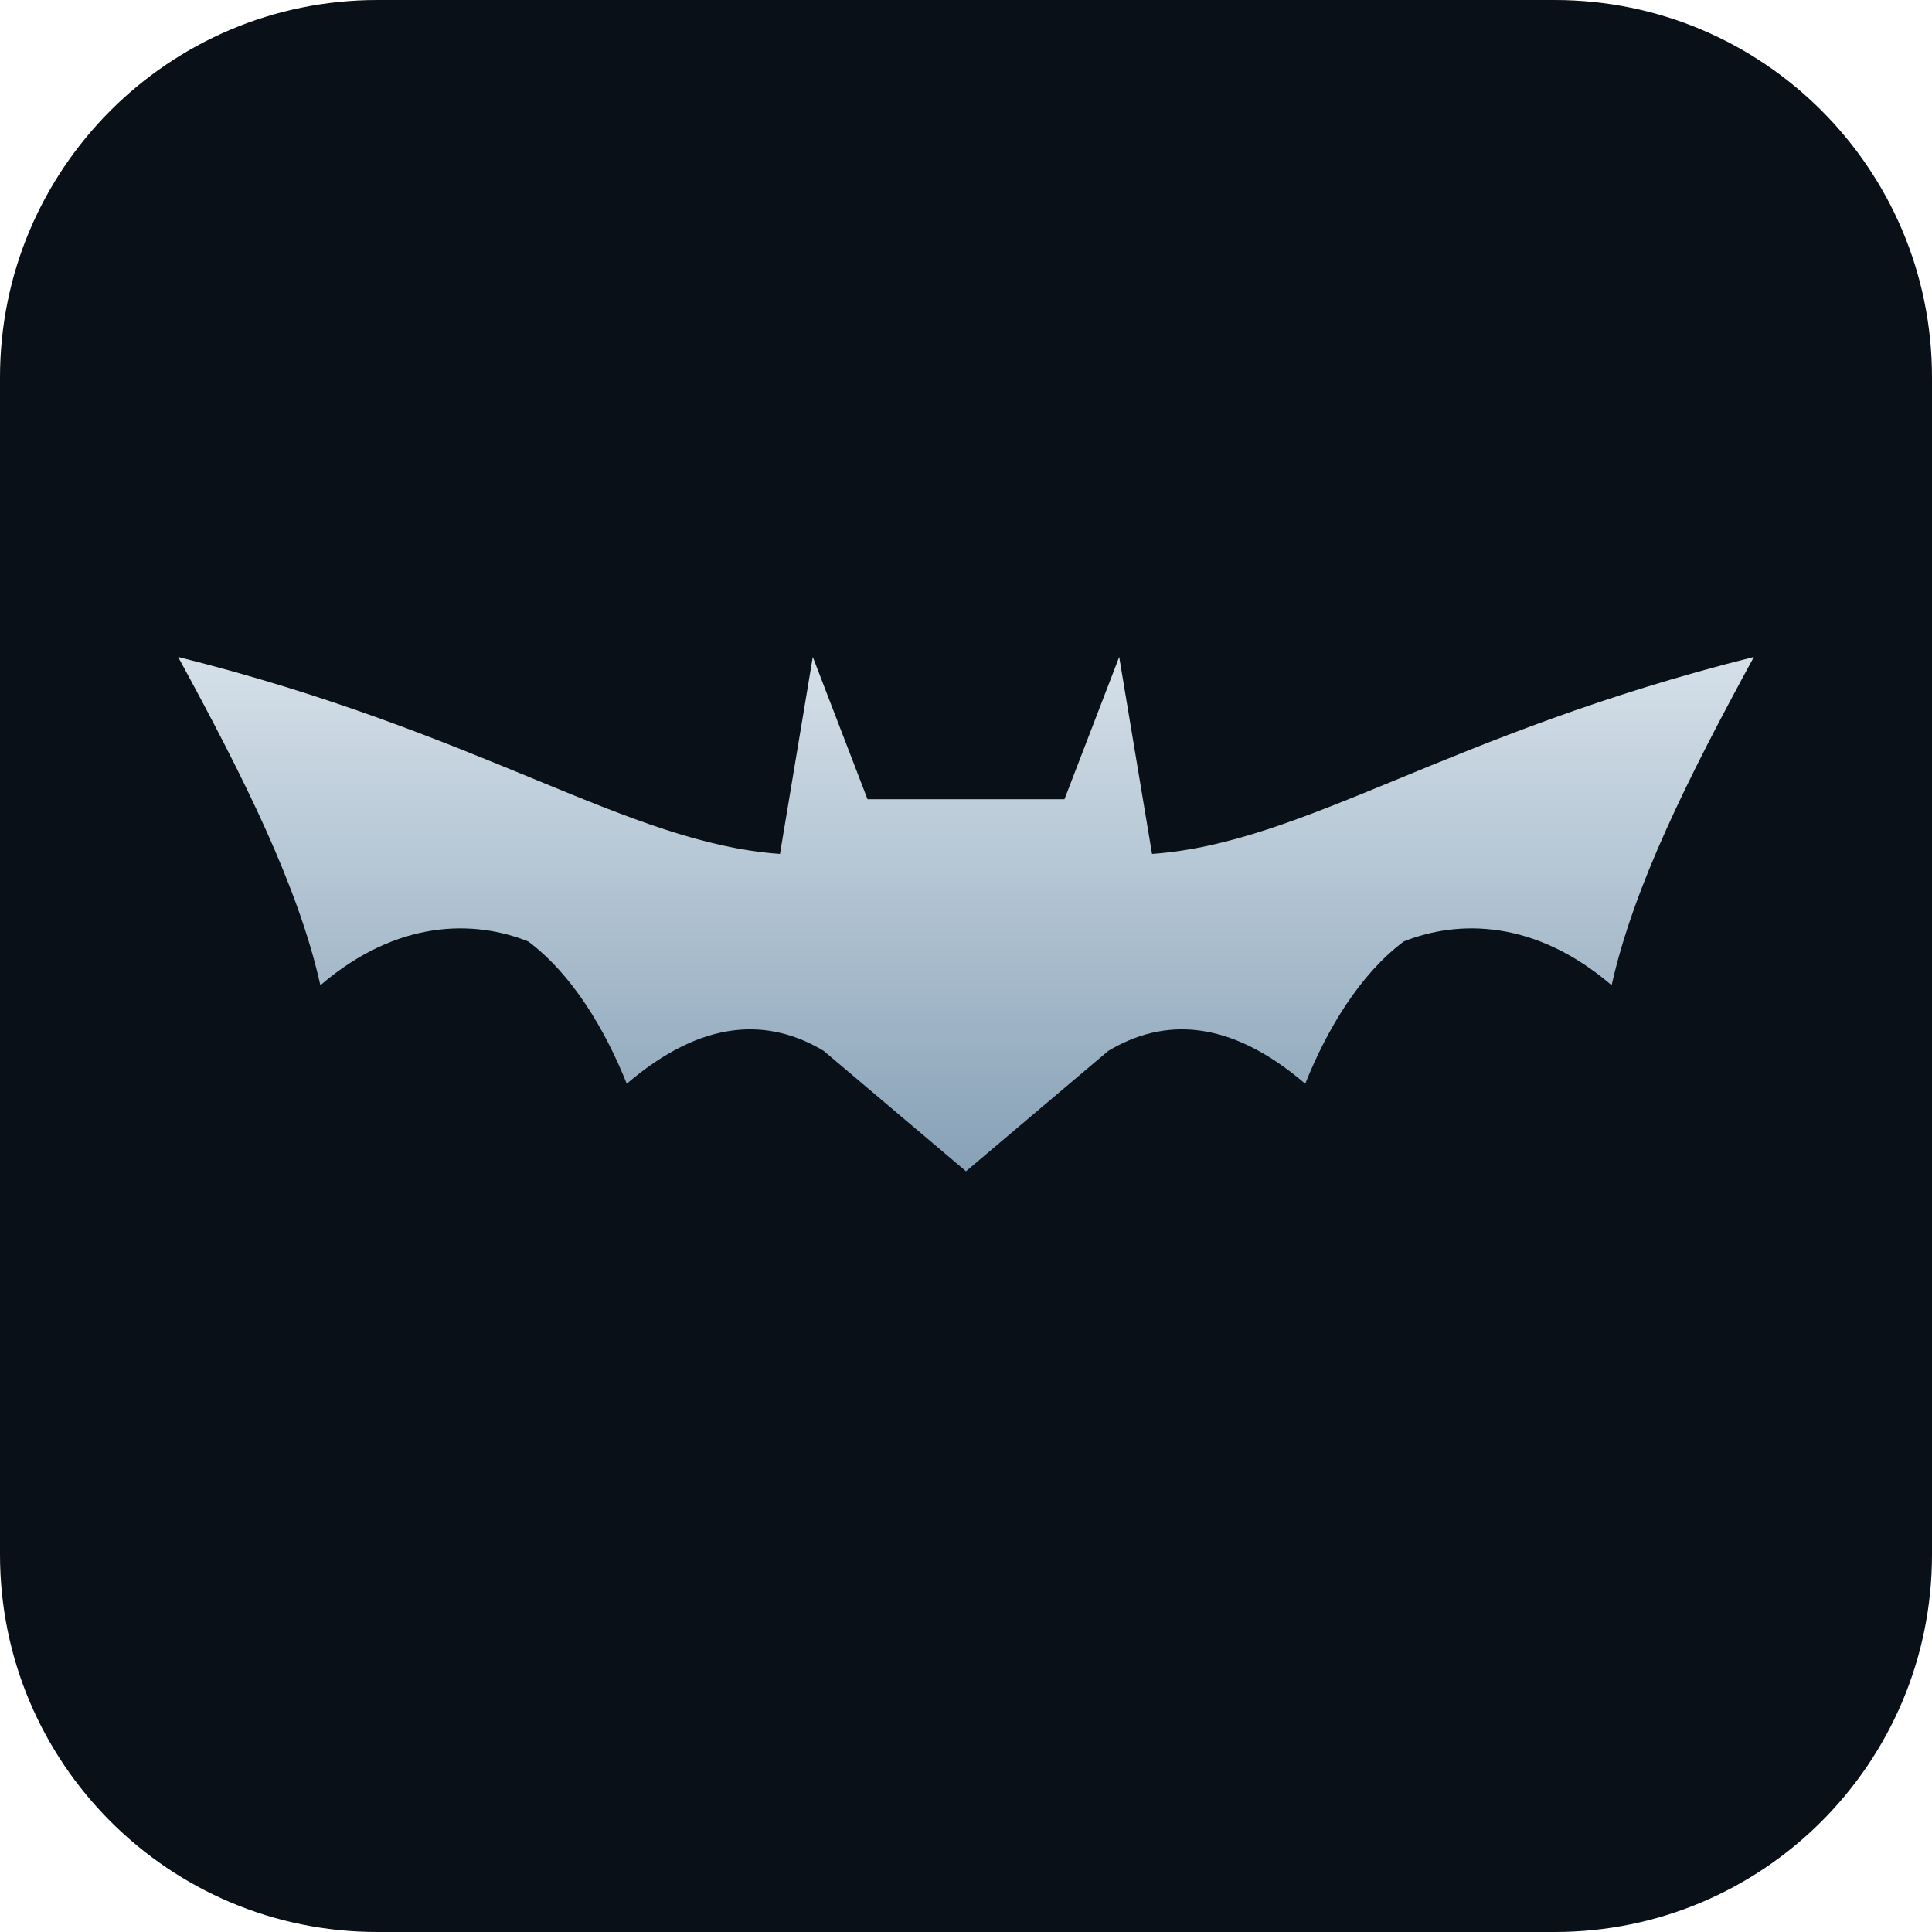
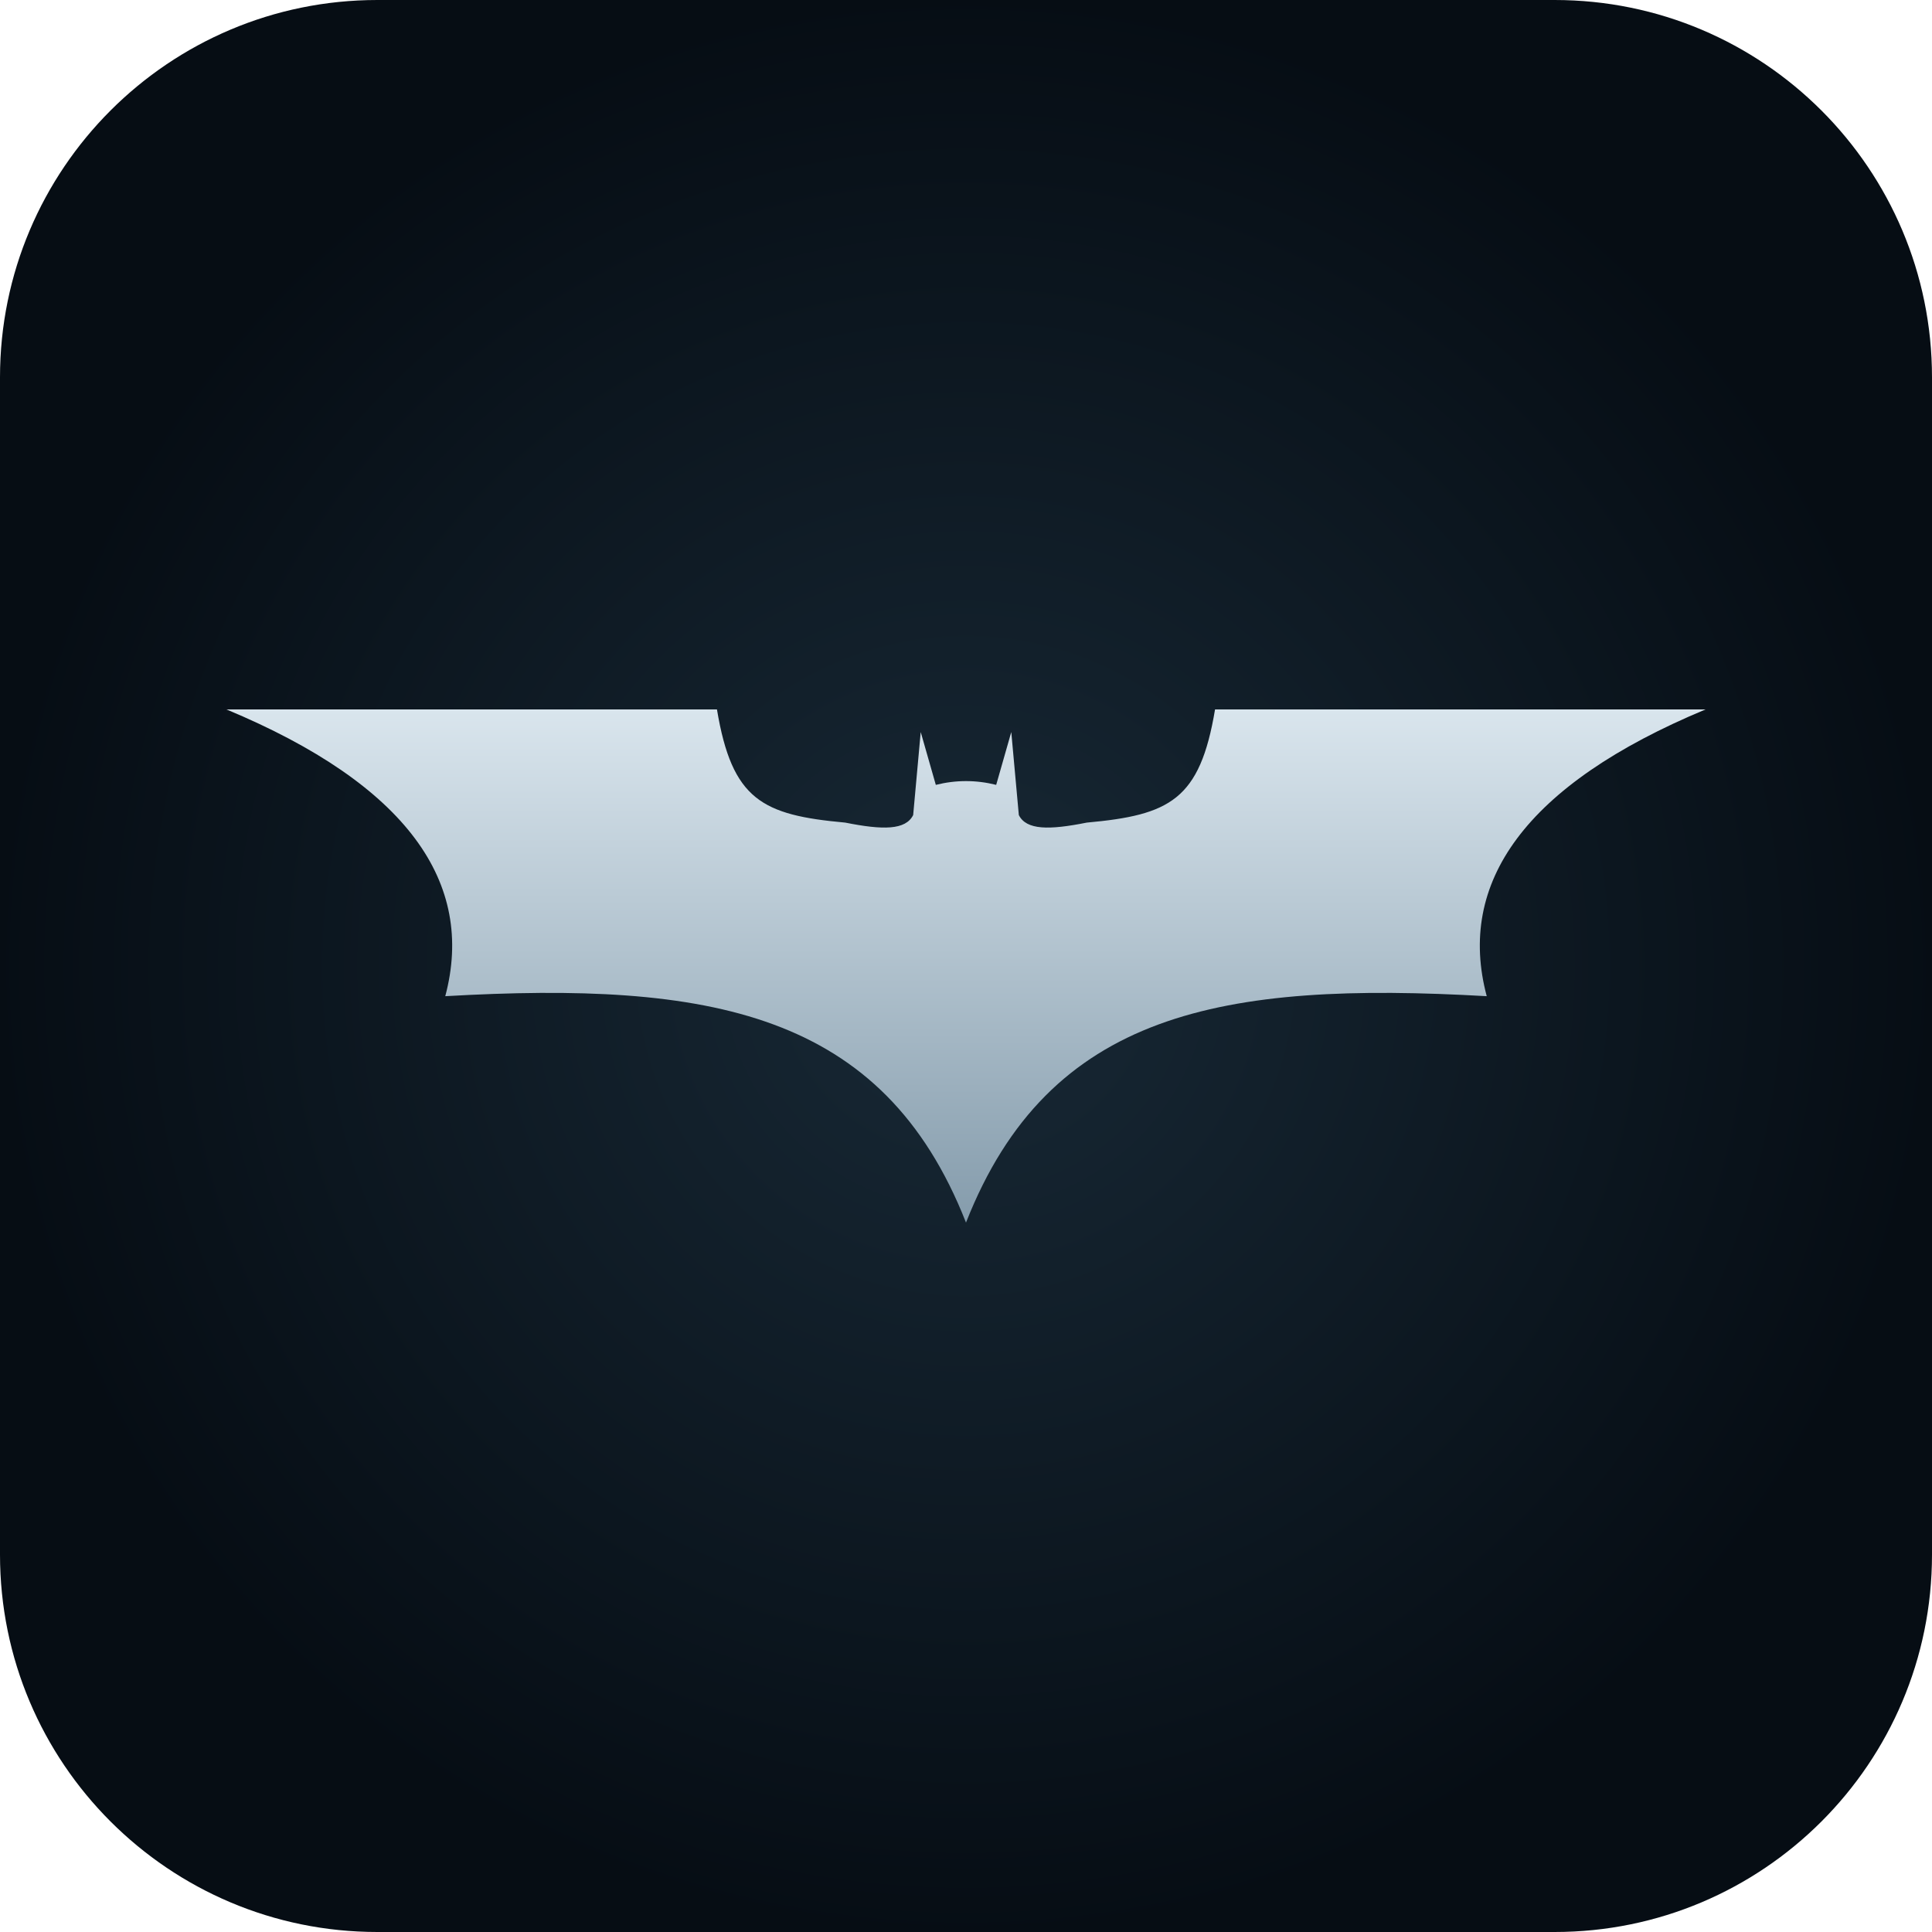
<svg xmlns="http://www.w3.org/2000/svg" viewBox="0 0 512 512">
  <defs>
-     <linearGradient id="steel" x2="0" y2="1">
-       <stop stop-color="#d5e0e9" />
-       <stop offset="1" stop-color="#87a1b7" />
+     <linearGradient id="steel" x1="0" y1="0" x2="0" y2="1">
+       <stop stop-color="#d9e5ed" />
+       <stop offset="1" stop-color="#859cac" />
    </linearGradient>
+     <radialGradient id="cave">
+       <stop stop-color="#182936" />
+       <stop offset="1" stop-color="#060d14" />
+     </radialGradient>
  </defs>
-   <rect width="512" height="512" rx="100" fill="#0a1017" />
-   <g transform="translate(24 148) scale(2.9)">
-     <path fill="url(#steel)" d="M80 22 L71 22 L66 9 L63 27 C49 26 36 16 8 9 C14 20 19 30 21 39 C28 33 35 33 40 35 C44 38 47 43 49 48 C56 42 62 42 67 45 L80 56 L93 45 C98 42 104 42 111 48 C113 43 116 38 120 35 C125 33 132 33 139 39 C141 30 146 20 152 9 C124 16 111 26 97 27 L94 9 L89 22 Z" />
+   <rect width="512" height="512" rx="100" fill="url(#cave)" />
+   <g transform="translate(56 182) scale(2)">
+     <path fill="url(#steel)" d="M2 3H67C69 15 73 17 84 18C89 19 92 19 93 17L94 6L96 13Q100 12 104 13L106 6L107 17C108 19 111 19 116 18C127 17 131 15 133 3H198C174 13 165 26 169 41C134 39 111 43 100 71C89 43 66 39 31 41C35 26 26 13 2 3Z" />
  </g>
</svg>
